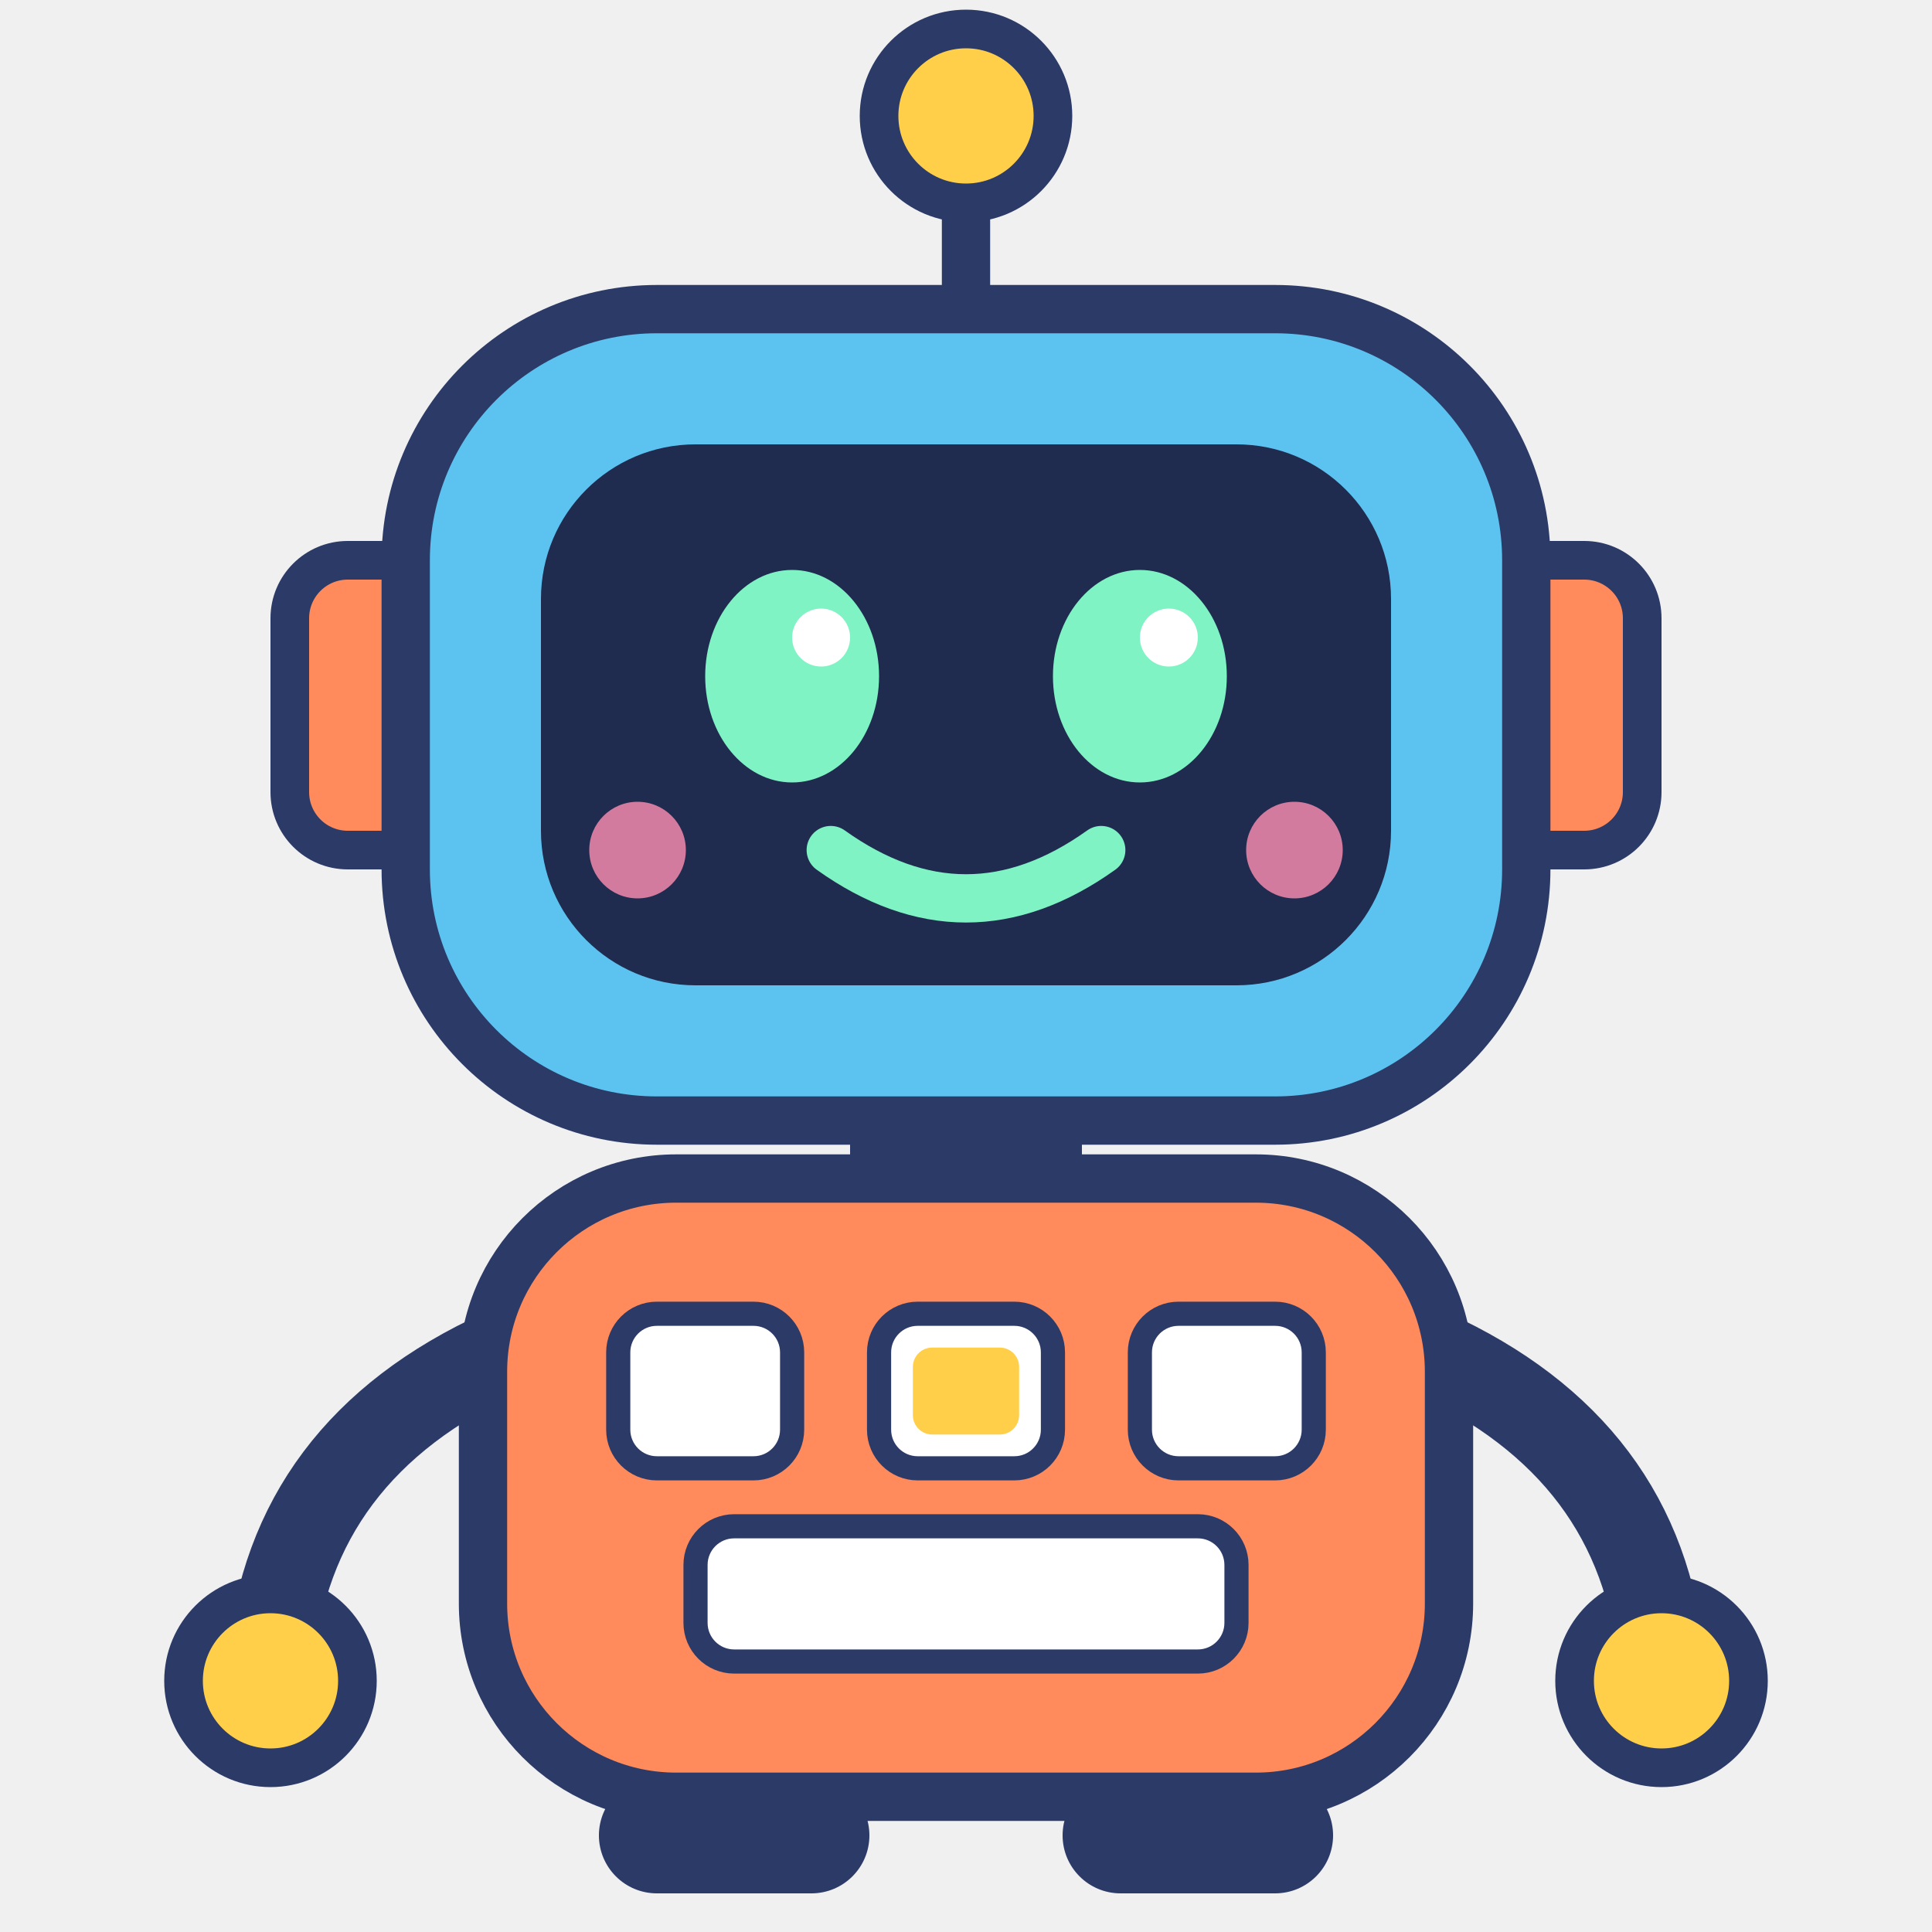
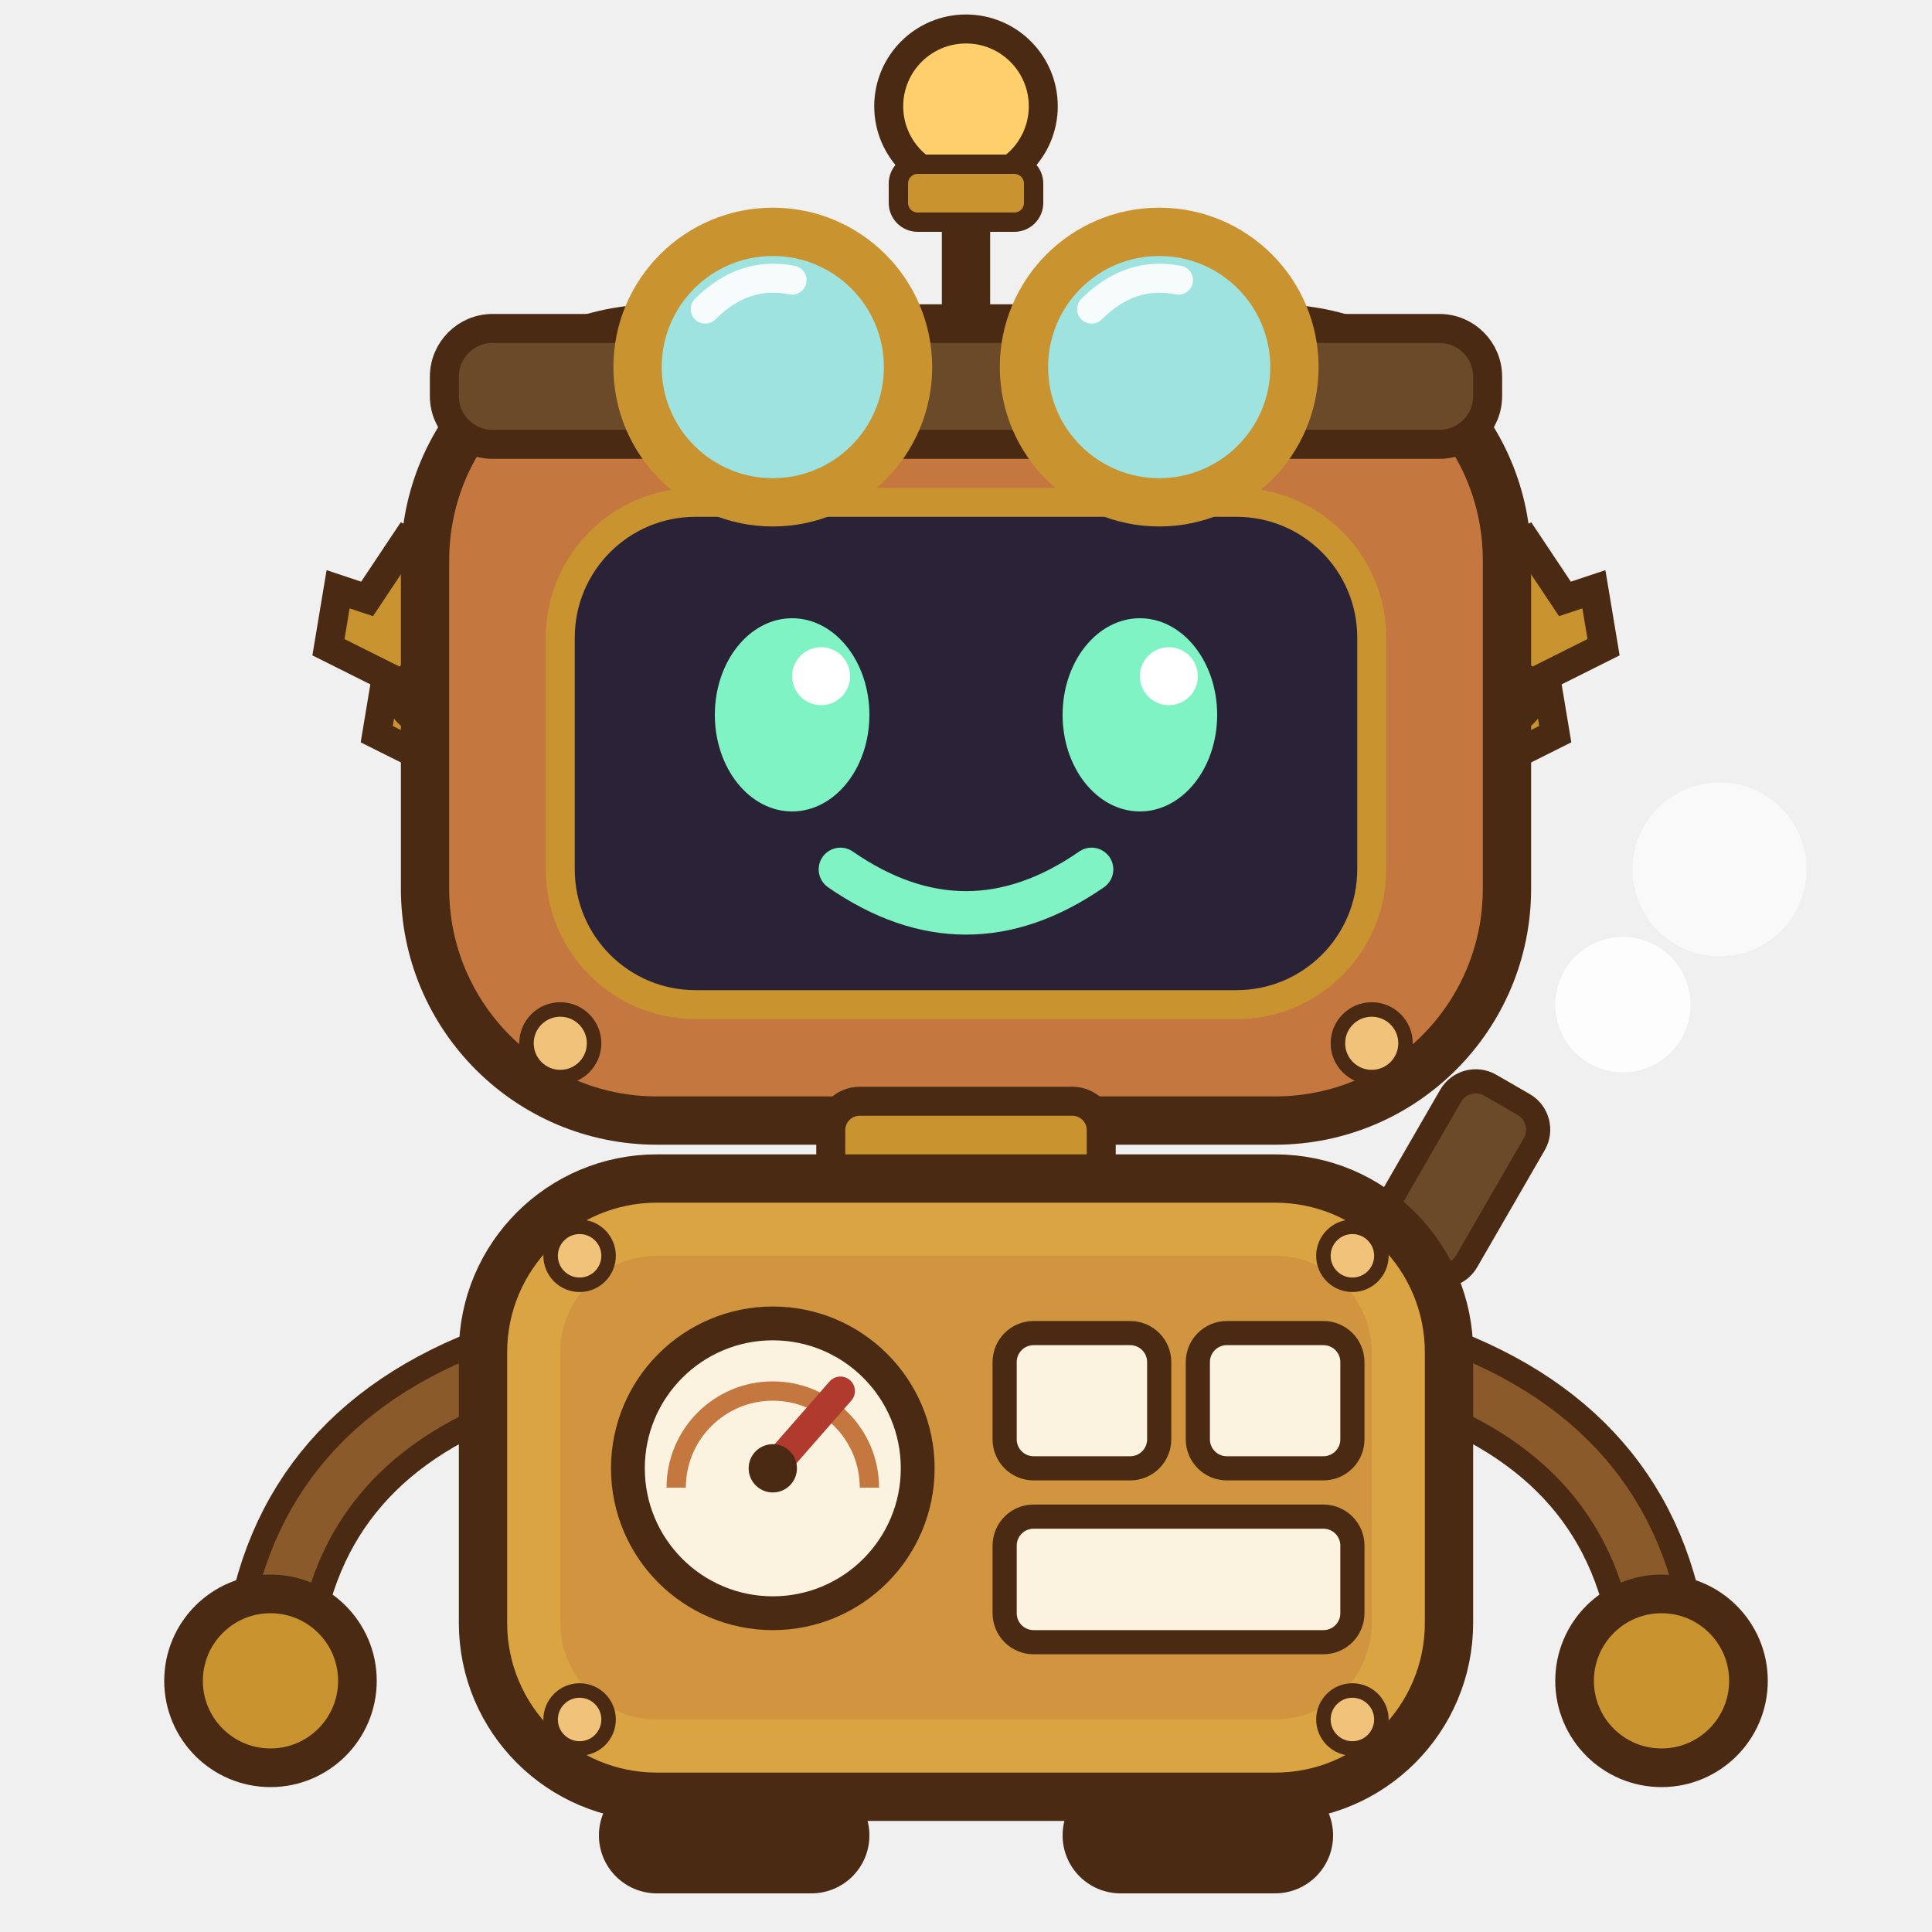
- <svg xmlns="http://www.w3.org/2000/svg" viewBox="0 0 200 200" role="img" aria-label="Tipp, der kleine Roboter">
-   <line x1="100" y1="34" x2="100" y2="14" stroke="#2b3a67" stroke-width="5" stroke-linecap="round" />
-   <circle cx="100" cy="12" r="9" fill="#ffcf4a" stroke="#2b3a67" stroke-width="4" />
-   <rect x="30" y="58" width="16" height="30" rx="6" fill="#ff8a5c" stroke="#2b3a67" stroke-width="4" />
-   <rect x="154" y="58" width="16" height="30" rx="6" fill="#ff8a5c" stroke="#2b3a67" stroke-width="4" />
-   <rect x="42" y="32" width="116" height="84" rx="26" fill="#5cc3f0" stroke="#2b3a67" stroke-width="5" />
-   <rect x="56" y="46" width="88" height="56" rx="16" fill="#1f2b4f" />
-   <ellipse cx="82" cy="70" rx="9" ry="11" fill="#7ff3c4" />
-   <ellipse cx="118" cy="70" rx="9" ry="11" fill="#7ff3c4" />
-   <circle cx="85" cy="66" r="3" fill="#fff" />
-   <circle cx="121" cy="66" r="3" fill="#fff" />
-   <path d="M86 88 Q100 98 114 88" fill="none" stroke="#7ff3c4" stroke-width="5" stroke-linecap="round" />
-   <circle cx="66" cy="88" r="5" fill="#ff8fb1" opacity=".8" />
-   <circle cx="134" cy="88" r="5" fill="#ff8fb1" opacity=".8" />
-   <rect x="88" y="114" width="24" height="10" fill="#2b3a67" />
-   <path d="M52 140 Q30 150 28 172" fill="none" stroke="#2b3a67" stroke-width="9" stroke-linecap="round" />
-   <path d="M148 140 Q170 150 172 172" fill="none" stroke="#2b3a67" stroke-width="9" stroke-linecap="round" />
-   <circle cx="28" cy="174" r="9" fill="#ffcf4a" stroke="#2b3a67" stroke-width="4" />
-   <circle cx="172" cy="174" r="9" fill="#ffcf4a" stroke="#2b3a67" stroke-width="4" />
-   <rect x="50" y="122" width="100" height="64" rx="20" fill="#ff8a5c" stroke="#2b3a67" stroke-width="5" />
-   <g fill="#fff" stroke="#2b3a67" stroke-width="2.5">
-     <rect x="64" y="136" width="18" height="16" rx="4" />
-     <rect x="91" y="136" width="18" height="16" rx="4" />
-     <rect x="118" y="136" width="18" height="16" rx="4" />
-     <rect x="72" y="158" width="56" height="14" rx="4" />
+ <svg xmlns="http://www.w3.org/2000/svg" viewBox="0 0 200 200" role="img" aria-label="Tipp, der kleine Dampf-Roboter">
+   <circle cx="168" cy="104" r="7" fill="#fff" opacity=".85" />
+   <circle cx="178" cy="90" r="9" fill="#fff" opacity=".6" />
+   <line x1="100" y1="34" x2="100" y2="16" stroke="#4a2a12" stroke-width="5" stroke-linecap="round" />
+   <circle cx="100" cy="11" r="8" fill="#ffcf6b" stroke="#4a2a12" stroke-width="3" />
+   <rect x="93" y="17" width="14" height="6" rx="2" fill="#c9932f" stroke="#4a2a12" stroke-width="2" />
+   <g fill="#c9932f" stroke="#4a2a12" stroke-width="3">
+     <path d="M38 62 l4 -6 l6 3 l5 -4 l5 5 l-3 6 l4 5 l-4 5 l-6 -2 l-4 5 l-6 -3 l1 -6 l-6 -3 l1 -6 z" />
+     <path d="M162 62 l-4 -6 l-6 3 l-5 -4 l-5 5 l3 6 l-4 5 l4 5 l6 -2 l4 5 l6 -3 l-1 -6 l6 -3 l-1 -6 z" />
  </g>
-   <rect x="94.5" y="139.5" width="11" height="9" rx="2" fill="#ffcf4a" stroke="none" />
-   <rect x="62" y="184" width="28" height="12" rx="6" fill="#2b3a67" />
-   <rect x="110" y="184" width="28" height="12" rx="6" fill="#2b3a67" />
+   <circle cx="44" cy="72" r="4" fill="#4a2a12" />
+   <circle cx="156" cy="72" r="4" fill="#4a2a12" />
+   <rect x="44" y="34" width="112" height="82" rx="24" fill="#c4783f" stroke="#4a2a12" stroke-width="5" />
+   <g fill="#f0c27a" stroke="#4a2a12" stroke-width="1.5">
+     <circle cx="58" cy="108" r="3.5" />
+     <circle cx="142" cy="108" r="3.5" />
+   </g>
+   <rect x="58" y="52" width="84" height="52" rx="14" fill="#2a2338" stroke="#c9932f" stroke-width="3" />
+   <ellipse cx="82" cy="74" rx="8" ry="10" fill="#7ff3c4" />
+   <ellipse cx="118" cy="74" rx="8" ry="10" fill="#7ff3c4" />
+   <circle cx="85" cy="70" r="3" fill="#fff" />
+   <circle cx="121" cy="70" r="3" fill="#fff" />
+   <path d="M87 90 Q100 99 113 90" fill="none" stroke="#7ff3c4" stroke-width="4.5" stroke-linecap="round" />
+   <rect x="46" y="34" width="108" height="12" rx="5" fill="#6b4a2a" stroke="#4a2a12" stroke-width="3" />
+   <circle cx="80" cy="38" r="14" fill="#9fe3e0" stroke="#c9932f" stroke-width="5" />
+   <circle cx="120" cy="38" r="14" fill="#9fe3e0" stroke="#c9932f" stroke-width="5" />
+   <path d="M73 32 q4 -4 9 -3" fill="none" stroke="#fff" stroke-width="3" stroke-linecap="round" opacity=".9" />
+   <path d="M113 32 q4 -4 9 -3" fill="none" stroke="#fff" stroke-width="3" stroke-linecap="round" opacity=".9" />
+   <rect x="86" y="114" width="28" height="10" rx="3" fill="#c9932f" stroke="#4a2a12" stroke-width="3" />
+   <path d="M52 142 Q30 150 28 172" fill="none" stroke="#4a2a12" stroke-width="10" stroke-linecap="round" />
+   <path d="M52 142 Q30 150 28 172" fill="none" stroke="#8a5a2b" stroke-width="5" stroke-linecap="round" />
+   <path d="M148 142 Q170 150 172 172" fill="none" stroke="#4a2a12" stroke-width="10" stroke-linecap="round" />
+   <path d="M148 142 Q170 150 172 172" fill="none" stroke="#8a5a2b" stroke-width="5" stroke-linecap="round" />
+   <circle cx="28" cy="174" r="9" fill="#c9932f" stroke="#4a2a12" stroke-width="4" />
+   <circle cx="172" cy="174" r="9" fill="#c9932f" stroke="#4a2a12" stroke-width="4" />
+   <rect x="146" y="112" width="10" height="20" rx="3" fill="#6b4a2a" stroke="#4a2a12" stroke-width="2.5" transform="rotate(30 151 122)" />
+   <rect x="50" y="122" width="100" height="64" rx="18" fill="#d9a441" stroke="#4a2a12" stroke-width="5" />
+   <rect x="58" y="130" width="84" height="48" rx="10" fill="#c4783f" opacity=".35" />
+   <circle cx="80" cy="152" r="15" fill="#fbf3df" stroke="#4a2a12" stroke-width="3.5" />
+   <path d="M70 154 A10 10 0 0 1 90 154" fill="none" stroke="#c4783f" stroke-width="2" />
+   <line x1="80" y1="152" x2="87" y2="144" stroke="#b03a2e" stroke-width="3" stroke-linecap="round" />
+   <circle cx="80" cy="152" r="2.5" fill="#4a2a12" />
+   <g fill="#fbf3df" stroke="#4a2a12" stroke-width="2.5">
+     <rect x="104" y="138" width="16" height="14" rx="3" />
+     <rect x="124" y="138" width="16" height="14" rx="3" />
+     <rect x="104" y="157" width="36" height="13" rx="3" />
+   </g>
+   <g fill="#f0c27a" stroke="#4a2a12" stroke-width="1.5">
+     <circle cx="60" cy="130" r="3" />
+     <circle cx="140" cy="130" r="3" />
+     <circle cx="60" cy="178" r="3" />
+     <circle cx="140" cy="178" r="3" />
+   </g>
+   <rect x="62" y="184" width="28" height="12" rx="6" fill="#4a2a12" />
+   <rect x="110" y="184" width="28" height="12" rx="6" fill="#4a2a12" />
</svg>
